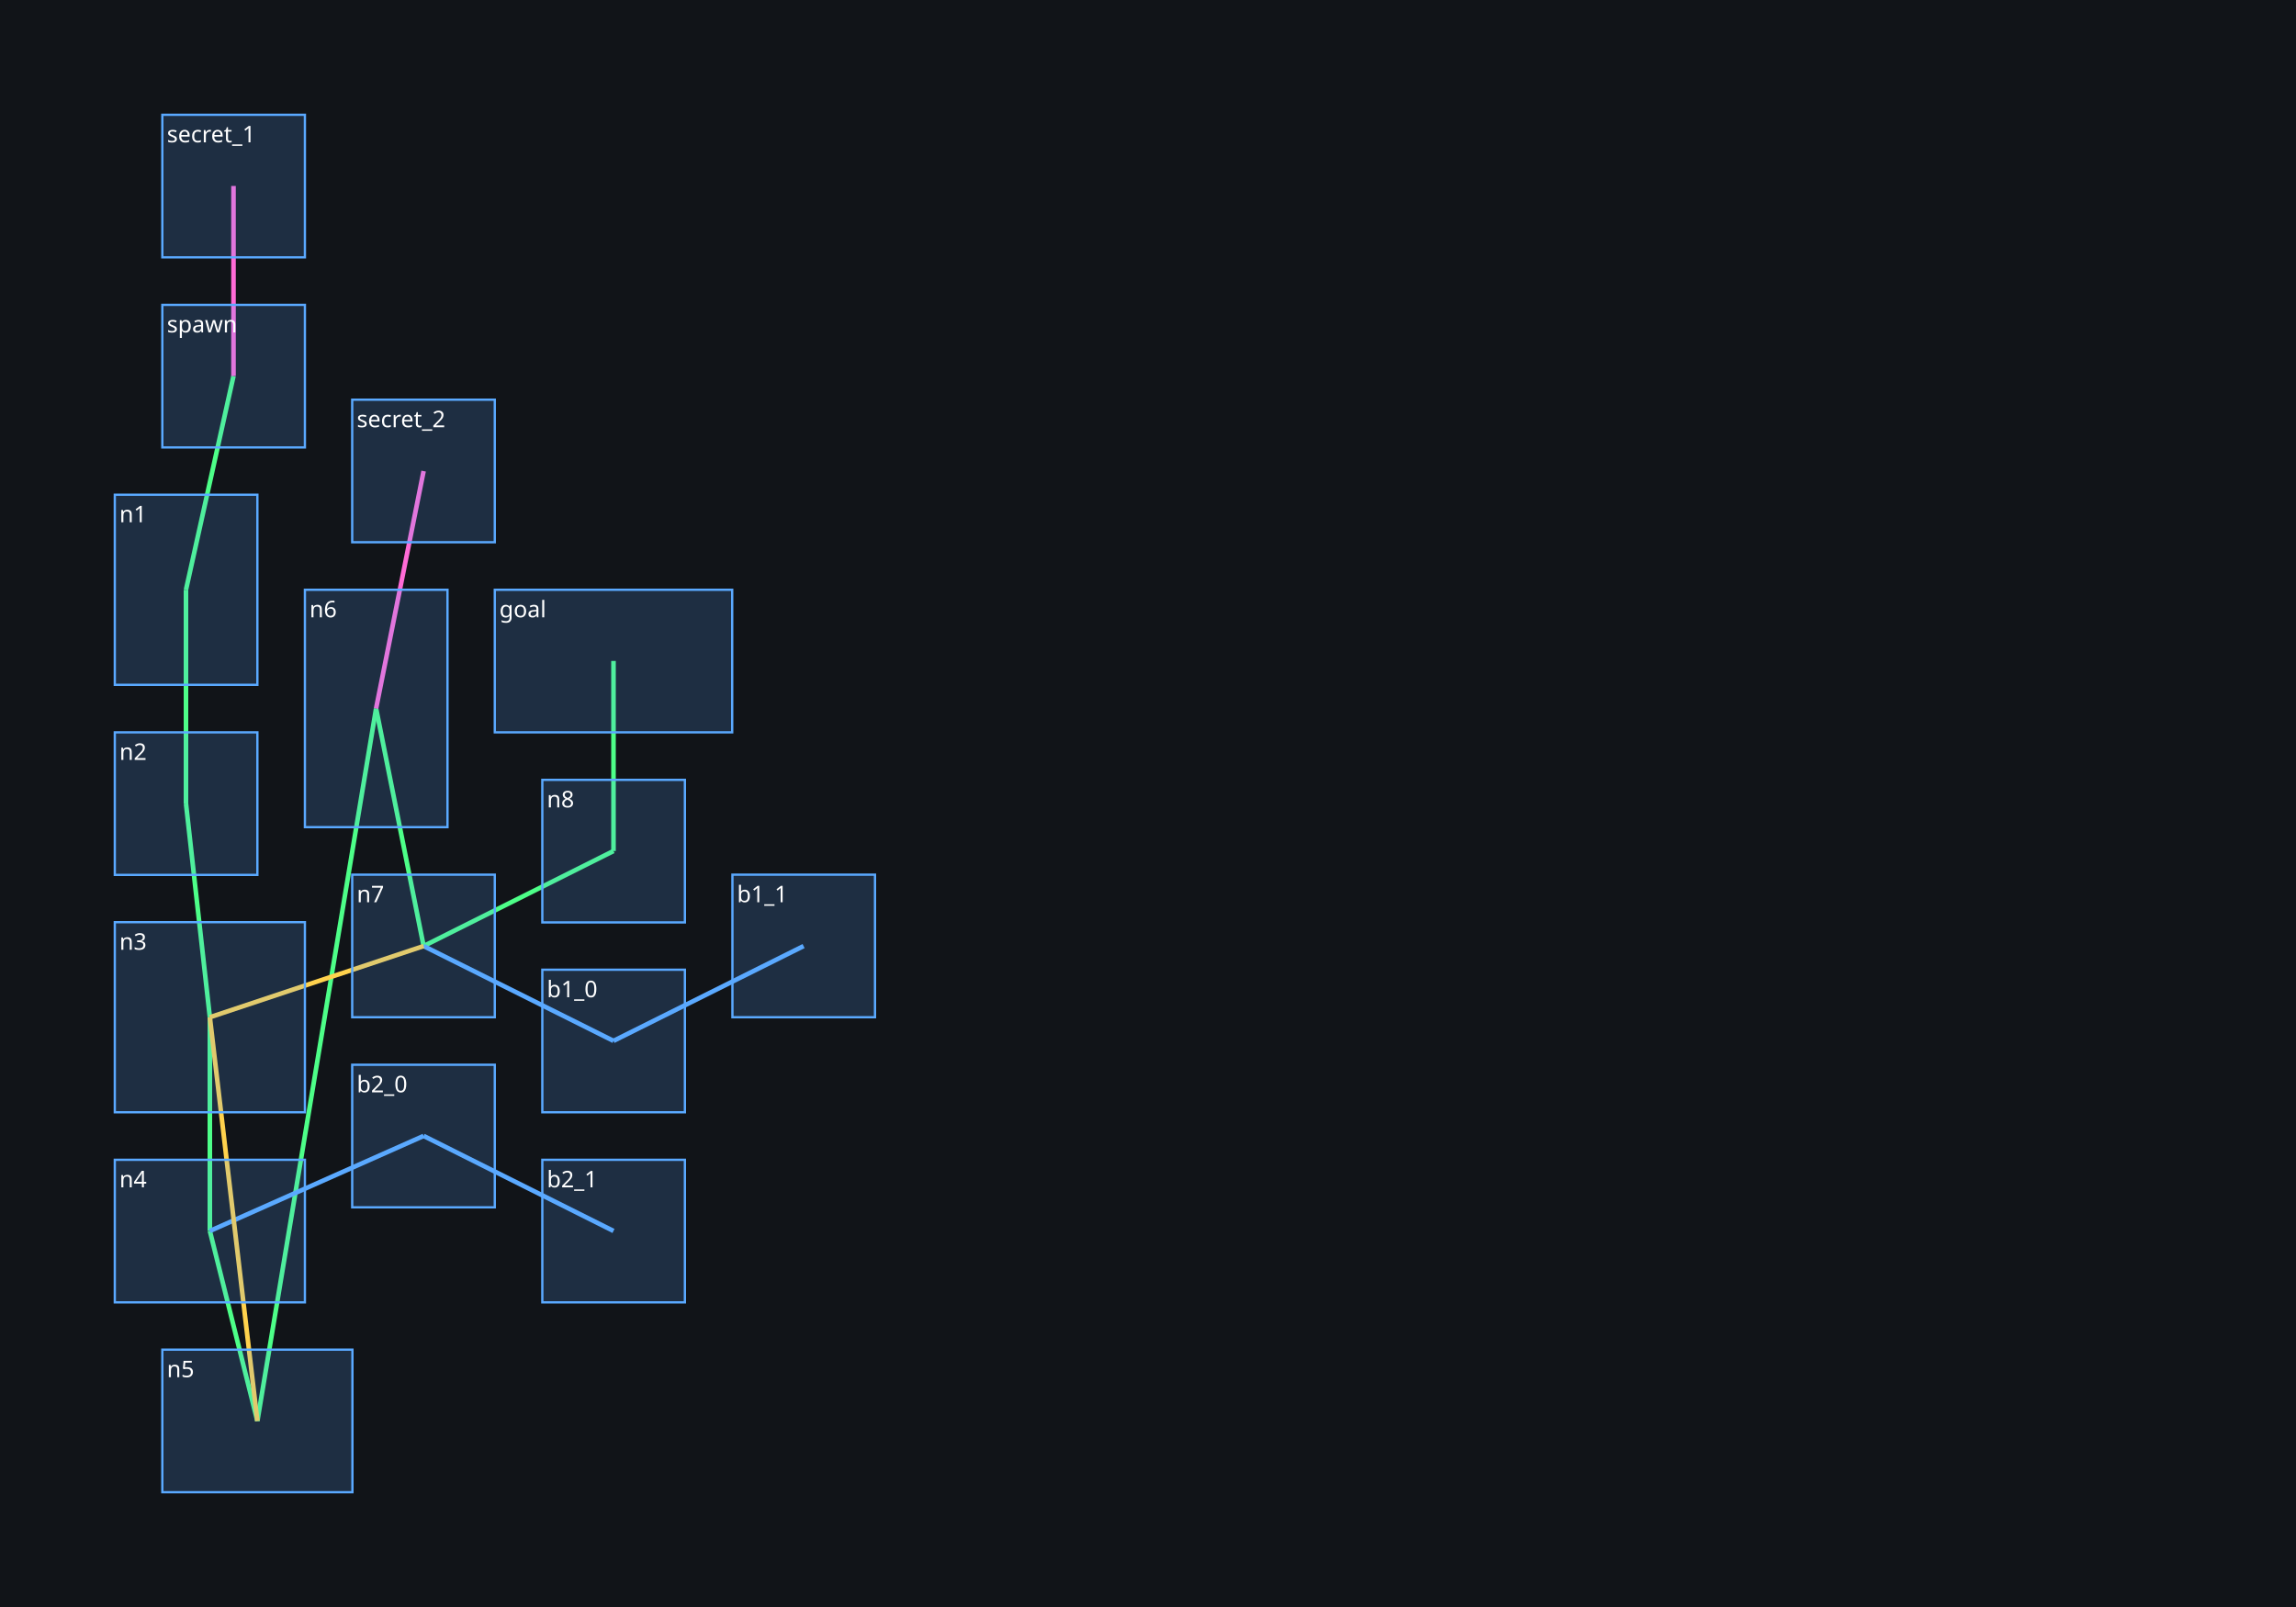
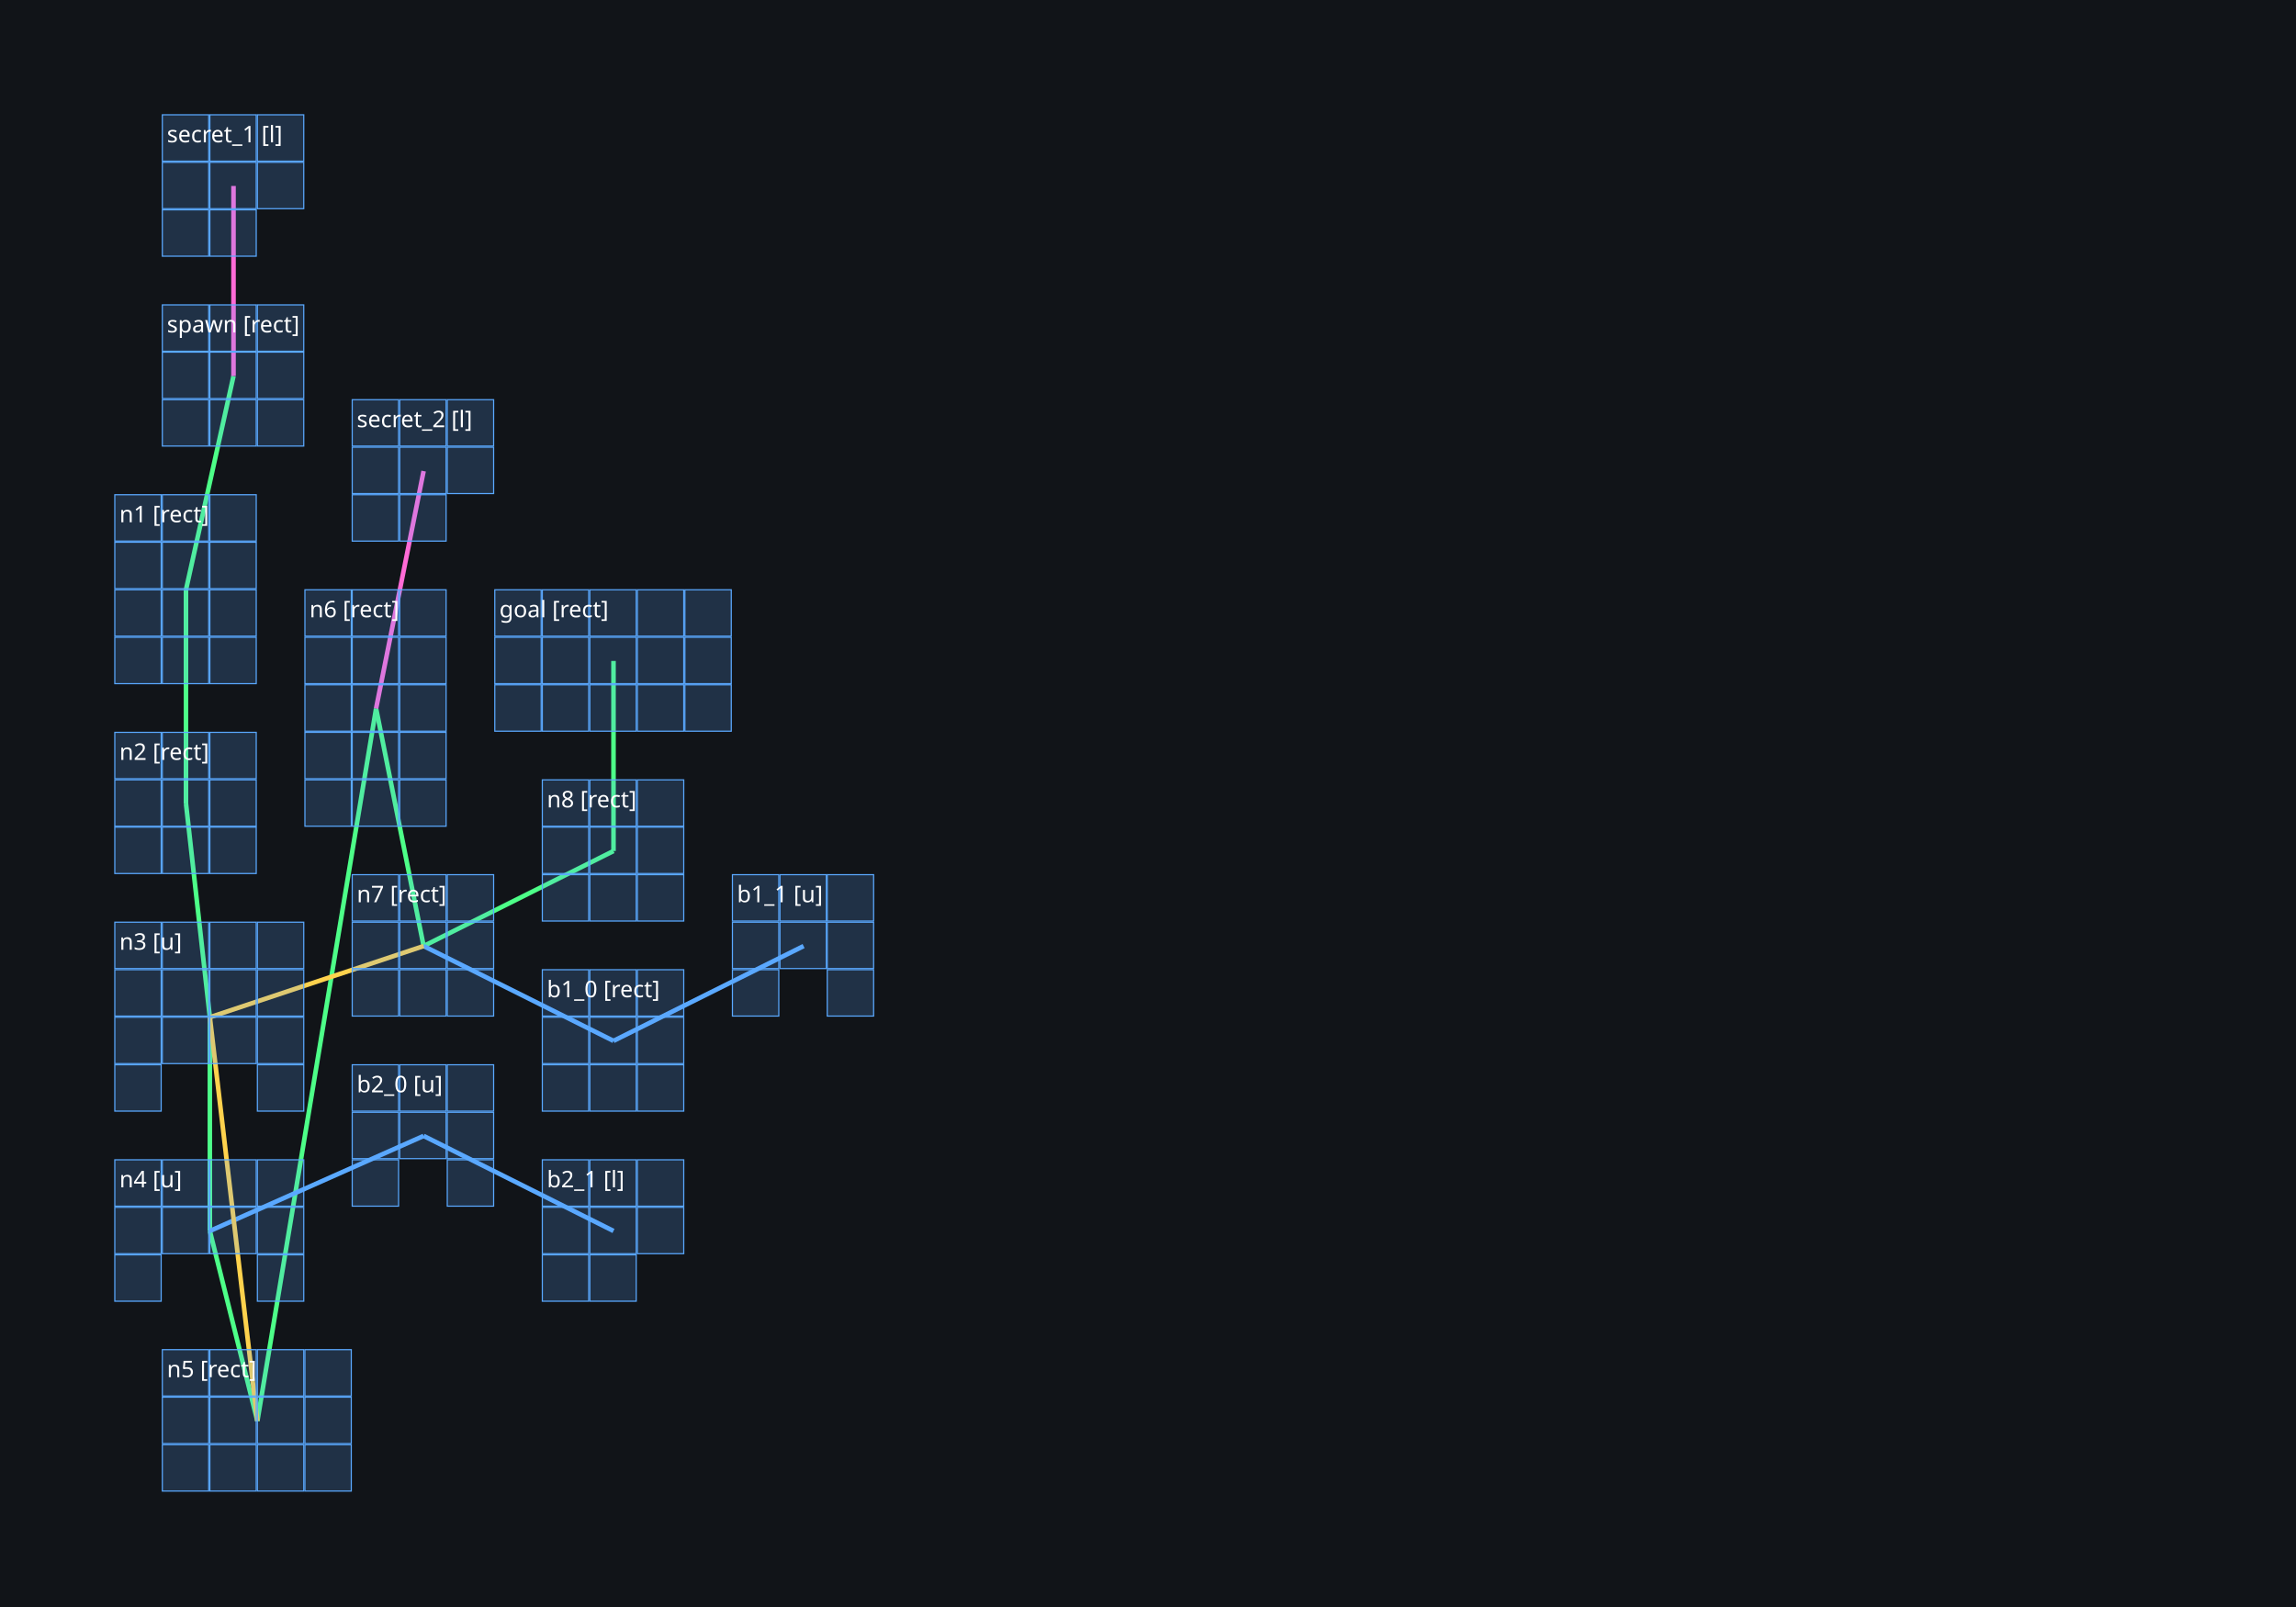
<svg xmlns="http://www.w3.org/2000/svg" width="1000" height="700" viewBox="0 0 1000 700">
  <rect width="100%" height="100%" fill="#111418" />
  <line x1="101.7" y1="163.8" x2="81.0" y2="256.9" stroke="#4dff88" stroke-width="2" />
  <line x1="81.0" y1="256.9" x2="81.0" y2="350.0" stroke="#4dff88" stroke-width="2" />
  <line x1="81.0" y1="350.0" x2="91.4" y2="443.1" stroke="#4dff88" stroke-width="2" />
  <line x1="91.4" y1="443.1" x2="91.4" y2="536.2" stroke="#4dff88" stroke-width="2" />
  <line x1="91.4" y1="536.2" x2="112.1" y2="619.0" stroke="#4dff88" stroke-width="2" />
  <line x1="112.1" y1="619.0" x2="163.8" y2="308.6" stroke="#4dff88" stroke-width="2" />
  <line x1="163.8" y1="308.6" x2="184.5" y2="412.1" stroke="#4dff88" stroke-width="2" />
  <line x1="184.5" y1="412.1" x2="267.2" y2="370.7" stroke="#4dff88" stroke-width="2" />
  <line x1="267.2" y1="370.7" x2="267.2" y2="287.9" stroke="#4dff88" stroke-width="2" />
  <line x1="184.5" y1="412.1" x2="267.2" y2="453.4" stroke="#5aa9ff" stroke-width="2" />
  <line x1="267.2" y1="453.4" x2="350.0" y2="412.1" stroke="#5aa9ff" stroke-width="2" />
  <line x1="91.4" y1="536.2" x2="184.5" y2="494.8" stroke="#5aa9ff" stroke-width="2" />
  <line x1="184.5" y1="494.8" x2="267.2" y2="536.2" stroke="#5aa9ff" stroke-width="2" />
  <line x1="91.4" y1="443.1" x2="112.1" y2="619.0" stroke="#ffd24d" stroke-width="2" />
  <line x1="91.4" y1="443.1" x2="184.5" y2="412.1" stroke="#ffd24d" stroke-width="2" />
  <line x1="101.7" y1="163.8" x2="101.7" y2="81.0" stroke="#ff6bd6" stroke-width="2" />
  <line x1="163.8" y1="308.6" x2="184.5" y2="205.2" stroke="#ff6bd6" stroke-width="2" />
-   <rect x="70.7" y="132.8" width="62.1" height="62.1" fill="#5aa9ff" fill-opacity="0.18" stroke="#5aa9ff" />
-   <text x="72.7" y="144.8" fill="#fff" font-family="sans-serif" font-size="10">spawn</text>
-   <rect x="50.0" y="215.5" width="62.1" height="82.8" fill="#5aa9ff" fill-opacity="0.18" stroke="#5aa9ff" />
-   <text x="52.0" y="227.5" fill="#fff" font-family="sans-serif" font-size="10">n1</text>
-   <rect x="70.7" y="50.0" width="62.1" height="62.1" fill="#5aa9ff" fill-opacity="0.18" stroke="#5aa9ff" />
-   <text x="72.7" y="62.0" fill="#fff" font-family="sans-serif" font-size="10">secret_1</text>
-   <rect x="50.0" y="319.0" width="62.1" height="62.1" fill="#5aa9ff" fill-opacity="0.18" stroke="#5aa9ff" />
-   <text x="52.0" y="331.0" fill="#fff" font-family="sans-serif" font-size="10">n2</text>
-   <rect x="50.0" y="401.7" width="82.8" height="82.8" fill="#5aa9ff" fill-opacity="0.18" stroke="#5aa9ff" />
-   <text x="52.0" y="413.7" fill="#fff" font-family="sans-serif" font-size="10">n3</text>
-   <rect x="50.0" y="505.2" width="82.8" height="62.1" fill="#5aa9ff" fill-opacity="0.18" stroke="#5aa9ff" />
-   <text x="52.0" y="517.2" fill="#fff" font-family="sans-serif" font-size="10">n4</text>
-   <rect x="70.7" y="587.9" width="82.8" height="62.1" fill="#5aa9ff" fill-opacity="0.18" stroke="#5aa9ff" />
-   <text x="72.7" y="599.9" fill="#fff" font-family="sans-serif" font-size="10">n5</text>
-   <rect x="153.4" y="381.0" width="62.1" height="62.1" fill="#5aa9ff" fill-opacity="0.18" stroke="#5aa9ff" />
-   <text x="155.4" y="393.0" fill="#fff" font-family="sans-serif" font-size="10">n7</text>
-   <rect x="153.4" y="463.8" width="62.1" height="62.1" fill="#5aa9ff" fill-opacity="0.18" stroke="#5aa9ff" />
-   <text x="155.4" y="475.8" fill="#fff" font-family="sans-serif" font-size="10">b2_0</text>
-   <rect x="132.8" y="256.9" width="62.1" height="103.4" fill="#5aa9ff" fill-opacity="0.18" stroke="#5aa9ff" />
-   <text x="134.8" y="268.9" fill="#fff" font-family="sans-serif" font-size="10">n6</text>
-   <rect x="236.2" y="339.7" width="62.1" height="62.1" fill="#5aa9ff" fill-opacity="0.18" stroke="#5aa9ff" />
-   <text x="238.2" y="351.7" fill="#fff" font-family="sans-serif" font-size="10">n8</text>
-   <rect x="236.2" y="422.4" width="62.1" height="62.1" fill="#5aa9ff" fill-opacity="0.18" stroke="#5aa9ff" />
-   <text x="238.2" y="434.4" fill="#fff" font-family="sans-serif" font-size="10">b1_0</text>
-   <rect x="236.2" y="505.2" width="62.1" height="62.1" fill="#5aa9ff" fill-opacity="0.18" stroke="#5aa9ff" />
-   <text x="238.2" y="517.2" fill="#fff" font-family="sans-serif" font-size="10">b2_1</text>
-   <rect x="153.4" y="174.1" width="62.1" height="62.1" fill="#5aa9ff" fill-opacity="0.18" stroke="#5aa9ff" />
-   <text x="155.4" y="186.1" fill="#fff" font-family="sans-serif" font-size="10">secret_2</text>
-   <rect x="215.5" y="256.9" width="103.4" height="62.1" fill="#5aa9ff" fill-opacity="0.18" stroke="#5aa9ff" />
-   <text x="217.5" y="268.9" fill="#fff" font-family="sans-serif" font-size="10">goal</text>
-   <rect x="319.0" y="381.0" width="62.1" height="62.1" fill="#5aa9ff" fill-opacity="0.18" stroke="#5aa9ff" />
-   <text x="321.0" y="393.0" fill="#fff" font-family="sans-serif" font-size="10">b1_1</text>
+   <rect x="70.7" y="132.8" width="20.2" height="20.2" fill="#5aa9ff" fill-opacity="0.20" stroke="#5aa9ff" stroke-width="0.5" />
+   <rect x="70.7" y="153.4" width="20.2" height="20.2" fill="#5aa9ff" fill-opacity="0.20" stroke="#5aa9ff" stroke-width="0.5" />
+   <rect x="70.7" y="174.1" width="20.2" height="20.2" fill="#5aa9ff" fill-opacity="0.20" stroke="#5aa9ff" stroke-width="0.5" />
+   <rect x="91.4" y="132.8" width="20.2" height="20.2" fill="#5aa9ff" fill-opacity="0.20" stroke="#5aa9ff" stroke-width="0.5" />
+   <rect x="91.4" y="153.4" width="20.2" height="20.2" fill="#5aa9ff" fill-opacity="0.20" stroke="#5aa9ff" stroke-width="0.5" />
+   <rect x="91.4" y="174.1" width="20.2" height="20.2" fill="#5aa9ff" fill-opacity="0.20" stroke="#5aa9ff" stroke-width="0.5" />
+   <rect x="112.1" y="132.8" width="20.2" height="20.2" fill="#5aa9ff" fill-opacity="0.20" stroke="#5aa9ff" stroke-width="0.5" />
+   <rect x="112.1" y="153.4" width="20.2" height="20.2" fill="#5aa9ff" fill-opacity="0.20" stroke="#5aa9ff" stroke-width="0.5" />
+   <rect x="112.1" y="174.1" width="20.2" height="20.2" fill="#5aa9ff" fill-opacity="0.20" stroke="#5aa9ff" stroke-width="0.5" />
+   <text x="72.7" y="144.8" fill="#fff" font-family="sans-serif" font-size="10">spawn [rect]</text>
+   <rect x="50.0" y="215.5" width="20.2" height="20.2" fill="#5aa9ff" fill-opacity="0.20" stroke="#5aa9ff" stroke-width="0.5" />
+   <rect x="50.0" y="236.2" width="20.2" height="20.2" fill="#5aa9ff" fill-opacity="0.20" stroke="#5aa9ff" stroke-width="0.5" />
+   <rect x="50.0" y="256.9" width="20.2" height="20.2" fill="#5aa9ff" fill-opacity="0.20" stroke="#5aa9ff" stroke-width="0.5" />
+   <rect x="50.0" y="277.6" width="20.2" height="20.2" fill="#5aa9ff" fill-opacity="0.20" stroke="#5aa9ff" stroke-width="0.5" />
+   <rect x="70.7" y="215.5" width="20.2" height="20.2" fill="#5aa9ff" fill-opacity="0.20" stroke="#5aa9ff" stroke-width="0.5" />
+   <rect x="70.7" y="236.2" width="20.2" height="20.2" fill="#5aa9ff" fill-opacity="0.20" stroke="#5aa9ff" stroke-width="0.5" />
+   <rect x="70.7" y="256.9" width="20.2" height="20.2" fill="#5aa9ff" fill-opacity="0.20" stroke="#5aa9ff" stroke-width="0.5" />
+   <rect x="70.7" y="277.6" width="20.2" height="20.2" fill="#5aa9ff" fill-opacity="0.20" stroke="#5aa9ff" stroke-width="0.5" />
+   <rect x="91.4" y="215.5" width="20.2" height="20.2" fill="#5aa9ff" fill-opacity="0.20" stroke="#5aa9ff" stroke-width="0.5" />
+   <rect x="91.4" y="236.2" width="20.2" height="20.2" fill="#5aa9ff" fill-opacity="0.20" stroke="#5aa9ff" stroke-width="0.5" />
+   <rect x="91.4" y="256.9" width="20.2" height="20.2" fill="#5aa9ff" fill-opacity="0.20" stroke="#5aa9ff" stroke-width="0.5" />
+   <rect x="91.4" y="277.6" width="20.2" height="20.2" fill="#5aa9ff" fill-opacity="0.20" stroke="#5aa9ff" stroke-width="0.5" />
+   <text x="52.0" y="227.5" fill="#fff" font-family="sans-serif" font-size="10">n1 [rect]</text>
+   <rect x="70.7" y="50.0" width="20.2" height="20.2" fill="#5aa9ff" fill-opacity="0.20" stroke="#5aa9ff" stroke-width="0.5" />
+   <rect x="70.7" y="70.7" width="20.2" height="20.2" fill="#5aa9ff" fill-opacity="0.20" stroke="#5aa9ff" stroke-width="0.5" />
+   <rect x="70.7" y="91.4" width="20.2" height="20.2" fill="#5aa9ff" fill-opacity="0.20" stroke="#5aa9ff" stroke-width="0.5" />
+   <rect x="91.4" y="50.0" width="20.2" height="20.2" fill="#5aa9ff" fill-opacity="0.20" stroke="#5aa9ff" stroke-width="0.5" />
+   <rect x="91.4" y="70.7" width="20.2" height="20.2" fill="#5aa9ff" fill-opacity="0.20" stroke="#5aa9ff" stroke-width="0.5" />
+   <rect x="91.4" y="91.4" width="20.2" height="20.2" fill="#5aa9ff" fill-opacity="0.20" stroke="#5aa9ff" stroke-width="0.5" />
+   <rect x="112.1" y="50.0" width="20.2" height="20.2" fill="#5aa9ff" fill-opacity="0.20" stroke="#5aa9ff" stroke-width="0.5" />
+   <rect x="112.1" y="70.7" width="20.2" height="20.2" fill="#5aa9ff" fill-opacity="0.20" stroke="#5aa9ff" stroke-width="0.5" />
+   <text x="72.7" y="62.0" fill="#fff" font-family="sans-serif" font-size="10">secret_1 [l]</text>
+   <rect x="50.0" y="319.0" width="20.2" height="20.2" fill="#5aa9ff" fill-opacity="0.20" stroke="#5aa9ff" stroke-width="0.5" />
+   <rect x="50.0" y="339.7" width="20.2" height="20.2" fill="#5aa9ff" fill-opacity="0.20" stroke="#5aa9ff" stroke-width="0.5" />
+   <rect x="50.0" y="360.3" width="20.2" height="20.2" fill="#5aa9ff" fill-opacity="0.20" stroke="#5aa9ff" stroke-width="0.5" />
+   <rect x="70.7" y="319.0" width="20.2" height="20.2" fill="#5aa9ff" fill-opacity="0.20" stroke="#5aa9ff" stroke-width="0.5" />
+   <rect x="70.7" y="339.7" width="20.2" height="20.2" fill="#5aa9ff" fill-opacity="0.20" stroke="#5aa9ff" stroke-width="0.5" />
+   <rect x="70.7" y="360.3" width="20.2" height="20.2" fill="#5aa9ff" fill-opacity="0.20" stroke="#5aa9ff" stroke-width="0.5" />
+   <rect x="91.4" y="319.0" width="20.2" height="20.2" fill="#5aa9ff" fill-opacity="0.20" stroke="#5aa9ff" stroke-width="0.5" />
+   <rect x="91.4" y="339.7" width="20.2" height="20.2" fill="#5aa9ff" fill-opacity="0.20" stroke="#5aa9ff" stroke-width="0.5" />
+   <rect x="91.4" y="360.3" width="20.2" height="20.2" fill="#5aa9ff" fill-opacity="0.20" stroke="#5aa9ff" stroke-width="0.5" />
+   <text x="52.0" y="331.0" fill="#fff" font-family="sans-serif" font-size="10">n2 [rect]</text>
+   <rect x="50.0" y="401.7" width="20.2" height="20.2" fill="#5aa9ff" fill-opacity="0.20" stroke="#5aa9ff" stroke-width="0.5" />
+   <rect x="50.0" y="422.4" width="20.2" height="20.2" fill="#5aa9ff" fill-opacity="0.20" stroke="#5aa9ff" stroke-width="0.5" />
+   <rect x="50.0" y="443.1" width="20.2" height="20.2" fill="#5aa9ff" fill-opacity="0.20" stroke="#5aa9ff" stroke-width="0.5" />
+   <rect x="50.0" y="463.8" width="20.2" height="20.2" fill="#5aa9ff" fill-opacity="0.20" stroke="#5aa9ff" stroke-width="0.5" />
+   <rect x="70.7" y="401.7" width="20.2" height="20.2" fill="#5aa9ff" fill-opacity="0.20" stroke="#5aa9ff" stroke-width="0.5" />
+   <rect x="70.7" y="422.4" width="20.2" height="20.2" fill="#5aa9ff" fill-opacity="0.20" stroke="#5aa9ff" stroke-width="0.5" />
+   <rect x="70.7" y="443.1" width="20.2" height="20.2" fill="#5aa9ff" fill-opacity="0.20" stroke="#5aa9ff" stroke-width="0.5" />
+   <rect x="91.4" y="401.7" width="20.2" height="20.2" fill="#5aa9ff" fill-opacity="0.20" stroke="#5aa9ff" stroke-width="0.5" />
+   <rect x="91.4" y="422.4" width="20.2" height="20.2" fill="#5aa9ff" fill-opacity="0.20" stroke="#5aa9ff" stroke-width="0.5" />
+   <rect x="91.4" y="443.1" width="20.2" height="20.2" fill="#5aa9ff" fill-opacity="0.20" stroke="#5aa9ff" stroke-width="0.5" />
+   <rect x="112.1" y="401.7" width="20.2" height="20.2" fill="#5aa9ff" fill-opacity="0.20" stroke="#5aa9ff" stroke-width="0.5" />
+   <rect x="112.1" y="422.4" width="20.2" height="20.2" fill="#5aa9ff" fill-opacity="0.20" stroke="#5aa9ff" stroke-width="0.5" />
+   <rect x="112.1" y="443.1" width="20.2" height="20.2" fill="#5aa9ff" fill-opacity="0.20" stroke="#5aa9ff" stroke-width="0.5" />
+   <rect x="112.1" y="463.8" width="20.2" height="20.2" fill="#5aa9ff" fill-opacity="0.20" stroke="#5aa9ff" stroke-width="0.5" />
+   <text x="52.0" y="413.7" fill="#fff" font-family="sans-serif" font-size="10">n3 [u]</text>
+   <rect x="50.0" y="505.2" width="20.2" height="20.2" fill="#5aa9ff" fill-opacity="0.20" stroke="#5aa9ff" stroke-width="0.5" />
+   <rect x="50.0" y="525.9" width="20.2" height="20.2" fill="#5aa9ff" fill-opacity="0.20" stroke="#5aa9ff" stroke-width="0.5" />
+   <rect x="50.0" y="546.6" width="20.2" height="20.2" fill="#5aa9ff" fill-opacity="0.20" stroke="#5aa9ff" stroke-width="0.5" />
+   <rect x="70.7" y="505.2" width="20.2" height="20.2" fill="#5aa9ff" fill-opacity="0.20" stroke="#5aa9ff" stroke-width="0.5" />
+   <rect x="70.7" y="525.9" width="20.2" height="20.2" fill="#5aa9ff" fill-opacity="0.20" stroke="#5aa9ff" stroke-width="0.5" />
+   <rect x="91.4" y="505.2" width="20.2" height="20.2" fill="#5aa9ff" fill-opacity="0.20" stroke="#5aa9ff" stroke-width="0.5" />
+   <rect x="91.4" y="525.9" width="20.2" height="20.2" fill="#5aa9ff" fill-opacity="0.20" stroke="#5aa9ff" stroke-width="0.5" />
+   <rect x="112.1" y="505.2" width="20.2" height="20.2" fill="#5aa9ff" fill-opacity="0.20" stroke="#5aa9ff" stroke-width="0.5" />
+   <rect x="112.1" y="525.9" width="20.2" height="20.2" fill="#5aa9ff" fill-opacity="0.20" stroke="#5aa9ff" stroke-width="0.5" />
+   <rect x="112.1" y="546.6" width="20.2" height="20.2" fill="#5aa9ff" fill-opacity="0.20" stroke="#5aa9ff" stroke-width="0.5" />
+   <text x="52.0" y="517.2" fill="#fff" font-family="sans-serif" font-size="10">n4 [u]</text>
+   <rect x="70.7" y="587.9" width="20.2" height="20.2" fill="#5aa9ff" fill-opacity="0.20" stroke="#5aa9ff" stroke-width="0.5" />
+   <rect x="70.7" y="608.6" width="20.2" height="20.2" fill="#5aa9ff" fill-opacity="0.20" stroke="#5aa9ff" stroke-width="0.5" />
+   <rect x="70.7" y="629.3" width="20.2" height="20.2" fill="#5aa9ff" fill-opacity="0.20" stroke="#5aa9ff" stroke-width="0.5" />
+   <rect x="91.4" y="587.9" width="20.2" height="20.2" fill="#5aa9ff" fill-opacity="0.20" stroke="#5aa9ff" stroke-width="0.5" />
+   <rect x="91.4" y="608.6" width="20.2" height="20.2" fill="#5aa9ff" fill-opacity="0.20" stroke="#5aa9ff" stroke-width="0.5" />
+   <rect x="91.4" y="629.3" width="20.2" height="20.2" fill="#5aa9ff" fill-opacity="0.20" stroke="#5aa9ff" stroke-width="0.5" />
+   <rect x="112.1" y="587.9" width="20.2" height="20.2" fill="#5aa9ff" fill-opacity="0.20" stroke="#5aa9ff" stroke-width="0.5" />
+   <rect x="112.1" y="608.6" width="20.2" height="20.2" fill="#5aa9ff" fill-opacity="0.20" stroke="#5aa9ff" stroke-width="0.5" />
+   <rect x="112.1" y="629.3" width="20.2" height="20.2" fill="#5aa9ff" fill-opacity="0.20" stroke="#5aa9ff" stroke-width="0.5" />
+   <rect x="132.8" y="587.9" width="20.2" height="20.2" fill="#5aa9ff" fill-opacity="0.20" stroke="#5aa9ff" stroke-width="0.5" />
+   <rect x="132.8" y="608.6" width="20.2" height="20.2" fill="#5aa9ff" fill-opacity="0.20" stroke="#5aa9ff" stroke-width="0.5" />
+   <rect x="132.8" y="629.3" width="20.2" height="20.2" fill="#5aa9ff" fill-opacity="0.20" stroke="#5aa9ff" stroke-width="0.5" />
+   <text x="72.7" y="599.9" fill="#fff" font-family="sans-serif" font-size="10">n5 [rect]</text>
+   <rect x="153.4" y="381.0" width="20.2" height="20.2" fill="#5aa9ff" fill-opacity="0.20" stroke="#5aa9ff" stroke-width="0.5" />
+   <rect x="153.4" y="401.7" width="20.2" height="20.2" fill="#5aa9ff" fill-opacity="0.20" stroke="#5aa9ff" stroke-width="0.5" />
+   <rect x="153.4" y="422.4" width="20.2" height="20.2" fill="#5aa9ff" fill-opacity="0.20" stroke="#5aa9ff" stroke-width="0.5" />
+   <rect x="174.1" y="381.0" width="20.2" height="20.2" fill="#5aa9ff" fill-opacity="0.20" stroke="#5aa9ff" stroke-width="0.5" />
+   <rect x="174.1" y="401.7" width="20.2" height="20.2" fill="#5aa9ff" fill-opacity="0.20" stroke="#5aa9ff" stroke-width="0.5" />
+   <rect x="174.1" y="422.4" width="20.2" height="20.2" fill="#5aa9ff" fill-opacity="0.20" stroke="#5aa9ff" stroke-width="0.5" />
+   <rect x="194.8" y="381.0" width="20.2" height="20.2" fill="#5aa9ff" fill-opacity="0.20" stroke="#5aa9ff" stroke-width="0.5" />
+   <rect x="194.8" y="401.7" width="20.2" height="20.2" fill="#5aa9ff" fill-opacity="0.20" stroke="#5aa9ff" stroke-width="0.5" />
+   <rect x="194.8" y="422.4" width="20.2" height="20.2" fill="#5aa9ff" fill-opacity="0.20" stroke="#5aa9ff" stroke-width="0.5" />
+   <text x="155.4" y="393.0" fill="#fff" font-family="sans-serif" font-size="10">n7 [rect]</text>
+   <rect x="153.4" y="463.8" width="20.2" height="20.2" fill="#5aa9ff" fill-opacity="0.20" stroke="#5aa9ff" stroke-width="0.5" />
+   <rect x="153.4" y="484.5" width="20.2" height="20.2" fill="#5aa9ff" fill-opacity="0.20" stroke="#5aa9ff" stroke-width="0.5" />
+   <rect x="153.4" y="505.2" width="20.2" height="20.2" fill="#5aa9ff" fill-opacity="0.20" stroke="#5aa9ff" stroke-width="0.5" />
+   <rect x="174.1" y="463.8" width="20.2" height="20.2" fill="#5aa9ff" fill-opacity="0.20" stroke="#5aa9ff" stroke-width="0.5" />
+   <rect x="174.1" y="484.5" width="20.2" height="20.2" fill="#5aa9ff" fill-opacity="0.20" stroke="#5aa9ff" stroke-width="0.5" />
+   <rect x="194.8" y="463.8" width="20.2" height="20.2" fill="#5aa9ff" fill-opacity="0.20" stroke="#5aa9ff" stroke-width="0.5" />
+   <rect x="194.8" y="484.5" width="20.2" height="20.2" fill="#5aa9ff" fill-opacity="0.20" stroke="#5aa9ff" stroke-width="0.5" />
+   <rect x="194.8" y="505.2" width="20.2" height="20.2" fill="#5aa9ff" fill-opacity="0.20" stroke="#5aa9ff" stroke-width="0.5" />
+   <text x="155.4" y="475.8" fill="#fff" font-family="sans-serif" font-size="10">b2_0 [u]</text>
+   <rect x="132.8" y="256.9" width="20.2" height="20.2" fill="#5aa9ff" fill-opacity="0.20" stroke="#5aa9ff" stroke-width="0.5" />
+   <rect x="132.8" y="277.6" width="20.2" height="20.2" fill="#5aa9ff" fill-opacity="0.20" stroke="#5aa9ff" stroke-width="0.5" />
+   <rect x="132.8" y="298.3" width="20.2" height="20.2" fill="#5aa9ff" fill-opacity="0.20" stroke="#5aa9ff" stroke-width="0.5" />
+   <rect x="132.8" y="319.0" width="20.2" height="20.2" fill="#5aa9ff" fill-opacity="0.20" stroke="#5aa9ff" stroke-width="0.5" />
+   <rect x="132.8" y="339.7" width="20.2" height="20.2" fill="#5aa9ff" fill-opacity="0.20" stroke="#5aa9ff" stroke-width="0.5" />
+   <rect x="153.4" y="256.9" width="20.2" height="20.2" fill="#5aa9ff" fill-opacity="0.20" stroke="#5aa9ff" stroke-width="0.5" />
+   <rect x="153.4" y="277.6" width="20.2" height="20.2" fill="#5aa9ff" fill-opacity="0.20" stroke="#5aa9ff" stroke-width="0.5" />
+   <rect x="153.4" y="298.3" width="20.2" height="20.2" fill="#5aa9ff" fill-opacity="0.20" stroke="#5aa9ff" stroke-width="0.5" />
+   <rect x="153.4" y="319.0" width="20.2" height="20.2" fill="#5aa9ff" fill-opacity="0.20" stroke="#5aa9ff" stroke-width="0.5" />
+   <rect x="153.4" y="339.7" width="20.2" height="20.2" fill="#5aa9ff" fill-opacity="0.20" stroke="#5aa9ff" stroke-width="0.5" />
+   <rect x="174.1" y="256.9" width="20.2" height="20.2" fill="#5aa9ff" fill-opacity="0.20" stroke="#5aa9ff" stroke-width="0.5" />
+   <rect x="174.1" y="277.6" width="20.2" height="20.2" fill="#5aa9ff" fill-opacity="0.20" stroke="#5aa9ff" stroke-width="0.5" />
+   <rect x="174.1" y="298.3" width="20.2" height="20.2" fill="#5aa9ff" fill-opacity="0.20" stroke="#5aa9ff" stroke-width="0.5" />
+   <rect x="174.1" y="319.0" width="20.2" height="20.2" fill="#5aa9ff" fill-opacity="0.20" stroke="#5aa9ff" stroke-width="0.5" />
+   <rect x="174.1" y="339.7" width="20.2" height="20.2" fill="#5aa9ff" fill-opacity="0.20" stroke="#5aa9ff" stroke-width="0.5" />
+   <text x="134.8" y="268.9" fill="#fff" font-family="sans-serif" font-size="10">n6 [rect]</text>
+   <rect x="236.2" y="339.7" width="20.2" height="20.2" fill="#5aa9ff" fill-opacity="0.20" stroke="#5aa9ff" stroke-width="0.5" />
+   <rect x="236.2" y="360.3" width="20.2" height="20.2" fill="#5aa9ff" fill-opacity="0.20" stroke="#5aa9ff" stroke-width="0.5" />
+   <rect x="236.2" y="381.0" width="20.2" height="20.2" fill="#5aa9ff" fill-opacity="0.20" stroke="#5aa9ff" stroke-width="0.5" />
+   <rect x="256.9" y="339.7" width="20.2" height="20.2" fill="#5aa9ff" fill-opacity="0.20" stroke="#5aa9ff" stroke-width="0.5" />
+   <rect x="256.9" y="360.3" width="20.2" height="20.2" fill="#5aa9ff" fill-opacity="0.20" stroke="#5aa9ff" stroke-width="0.5" />
+   <rect x="256.9" y="381.0" width="20.2" height="20.2" fill="#5aa9ff" fill-opacity="0.20" stroke="#5aa9ff" stroke-width="0.5" />
+   <rect x="277.6" y="339.7" width="20.2" height="20.2" fill="#5aa9ff" fill-opacity="0.20" stroke="#5aa9ff" stroke-width="0.5" />
+   <rect x="277.6" y="360.3" width="20.2" height="20.2" fill="#5aa9ff" fill-opacity="0.20" stroke="#5aa9ff" stroke-width="0.5" />
+   <rect x="277.6" y="381.0" width="20.2" height="20.2" fill="#5aa9ff" fill-opacity="0.20" stroke="#5aa9ff" stroke-width="0.5" />
+   <text x="238.2" y="351.7" fill="#fff" font-family="sans-serif" font-size="10">n8 [rect]</text>
+   <rect x="236.2" y="422.4" width="20.2" height="20.2" fill="#5aa9ff" fill-opacity="0.20" stroke="#5aa9ff" stroke-width="0.5" />
+   <rect x="236.2" y="443.1" width="20.2" height="20.2" fill="#5aa9ff" fill-opacity="0.20" stroke="#5aa9ff" stroke-width="0.5" />
+   <rect x="236.2" y="463.8" width="20.2" height="20.2" fill="#5aa9ff" fill-opacity="0.20" stroke="#5aa9ff" stroke-width="0.5" />
+   <rect x="256.9" y="422.4" width="20.2" height="20.2" fill="#5aa9ff" fill-opacity="0.20" stroke="#5aa9ff" stroke-width="0.5" />
+   <rect x="256.9" y="443.1" width="20.2" height="20.2" fill="#5aa9ff" fill-opacity="0.20" stroke="#5aa9ff" stroke-width="0.5" />
+   <rect x="256.9" y="463.8" width="20.2" height="20.2" fill="#5aa9ff" fill-opacity="0.20" stroke="#5aa9ff" stroke-width="0.5" />
+   <rect x="277.6" y="422.4" width="20.2" height="20.2" fill="#5aa9ff" fill-opacity="0.20" stroke="#5aa9ff" stroke-width="0.5" />
+   <rect x="277.6" y="443.1" width="20.2" height="20.2" fill="#5aa9ff" fill-opacity="0.20" stroke="#5aa9ff" stroke-width="0.5" />
+   <rect x="277.6" y="463.8" width="20.2" height="20.2" fill="#5aa9ff" fill-opacity="0.20" stroke="#5aa9ff" stroke-width="0.5" />
+   <text x="238.2" y="434.4" fill="#fff" font-family="sans-serif" font-size="10">b1_0 [rect]</text>
+   <rect x="236.2" y="505.2" width="20.2" height="20.2" fill="#5aa9ff" fill-opacity="0.20" stroke="#5aa9ff" stroke-width="0.5" />
+   <rect x="236.2" y="525.9" width="20.2" height="20.2" fill="#5aa9ff" fill-opacity="0.20" stroke="#5aa9ff" stroke-width="0.5" />
+   <rect x="236.2" y="546.6" width="20.2" height="20.2" fill="#5aa9ff" fill-opacity="0.20" stroke="#5aa9ff" stroke-width="0.5" />
+   <rect x="256.9" y="505.2" width="20.2" height="20.2" fill="#5aa9ff" fill-opacity="0.20" stroke="#5aa9ff" stroke-width="0.5" />
+   <rect x="256.9" y="525.9" width="20.2" height="20.2" fill="#5aa9ff" fill-opacity="0.20" stroke="#5aa9ff" stroke-width="0.5" />
+   <rect x="256.9" y="546.6" width="20.2" height="20.2" fill="#5aa9ff" fill-opacity="0.20" stroke="#5aa9ff" stroke-width="0.5" />
+   <rect x="277.6" y="505.2" width="20.2" height="20.2" fill="#5aa9ff" fill-opacity="0.20" stroke="#5aa9ff" stroke-width="0.5" />
+   <rect x="277.6" y="525.9" width="20.2" height="20.2" fill="#5aa9ff" fill-opacity="0.20" stroke="#5aa9ff" stroke-width="0.5" />
+   <text x="238.2" y="517.2" fill="#fff" font-family="sans-serif" font-size="10">b2_1 [l]</text>
+   <rect x="153.4" y="174.1" width="20.2" height="20.2" fill="#5aa9ff" fill-opacity="0.20" stroke="#5aa9ff" stroke-width="0.5" />
+   <rect x="153.4" y="194.8" width="20.2" height="20.2" fill="#5aa9ff" fill-opacity="0.20" stroke="#5aa9ff" stroke-width="0.5" />
+   <rect x="153.4" y="215.5" width="20.2" height="20.2" fill="#5aa9ff" fill-opacity="0.20" stroke="#5aa9ff" stroke-width="0.5" />
+   <rect x="174.1" y="174.1" width="20.2" height="20.2" fill="#5aa9ff" fill-opacity="0.20" stroke="#5aa9ff" stroke-width="0.5" />
+   <rect x="174.1" y="194.8" width="20.2" height="20.2" fill="#5aa9ff" fill-opacity="0.20" stroke="#5aa9ff" stroke-width="0.5" />
+   <rect x="174.1" y="215.5" width="20.2" height="20.2" fill="#5aa9ff" fill-opacity="0.20" stroke="#5aa9ff" stroke-width="0.5" />
+   <rect x="194.8" y="174.1" width="20.2" height="20.2" fill="#5aa9ff" fill-opacity="0.20" stroke="#5aa9ff" stroke-width="0.5" />
+   <rect x="194.8" y="194.8" width="20.2" height="20.2" fill="#5aa9ff" fill-opacity="0.20" stroke="#5aa9ff" stroke-width="0.5" />
+   <text x="155.4" y="186.1" fill="#fff" font-family="sans-serif" font-size="10">secret_2 [l]</text>
+   <rect x="215.5" y="256.9" width="20.2" height="20.2" fill="#5aa9ff" fill-opacity="0.20" stroke="#5aa9ff" stroke-width="0.5" />
+   <rect x="215.5" y="277.6" width="20.2" height="20.2" fill="#5aa9ff" fill-opacity="0.20" stroke="#5aa9ff" stroke-width="0.5" />
+   <rect x="215.5" y="298.3" width="20.2" height="20.2" fill="#5aa9ff" fill-opacity="0.20" stroke="#5aa9ff" stroke-width="0.5" />
+   <rect x="236.2" y="256.9" width="20.2" height="20.2" fill="#5aa9ff" fill-opacity="0.20" stroke="#5aa9ff" stroke-width="0.5" />
+   <rect x="236.2" y="277.6" width="20.2" height="20.2" fill="#5aa9ff" fill-opacity="0.20" stroke="#5aa9ff" stroke-width="0.5" />
+   <rect x="236.2" y="298.3" width="20.2" height="20.2" fill="#5aa9ff" fill-opacity="0.20" stroke="#5aa9ff" stroke-width="0.5" />
+   <rect x="256.9" y="256.9" width="20.2" height="20.2" fill="#5aa9ff" fill-opacity="0.20" stroke="#5aa9ff" stroke-width="0.5" />
+   <rect x="256.9" y="277.6" width="20.2" height="20.2" fill="#5aa9ff" fill-opacity="0.20" stroke="#5aa9ff" stroke-width="0.5" />
+   <rect x="256.9" y="298.3" width="20.2" height="20.2" fill="#5aa9ff" fill-opacity="0.20" stroke="#5aa9ff" stroke-width="0.5" />
+   <rect x="277.6" y="256.9" width="20.2" height="20.2" fill="#5aa9ff" fill-opacity="0.20" stroke="#5aa9ff" stroke-width="0.5" />
+   <rect x="277.6" y="277.6" width="20.2" height="20.2" fill="#5aa9ff" fill-opacity="0.20" stroke="#5aa9ff" stroke-width="0.5" />
+   <rect x="277.6" y="298.3" width="20.2" height="20.2" fill="#5aa9ff" fill-opacity="0.20" stroke="#5aa9ff" stroke-width="0.5" />
+   <rect x="298.3" y="256.9" width="20.2" height="20.2" fill="#5aa9ff" fill-opacity="0.20" stroke="#5aa9ff" stroke-width="0.5" />
+   <rect x="298.3" y="277.6" width="20.2" height="20.2" fill="#5aa9ff" fill-opacity="0.20" stroke="#5aa9ff" stroke-width="0.5" />
+   <rect x="298.3" y="298.3" width="20.2" height="20.2" fill="#5aa9ff" fill-opacity="0.20" stroke="#5aa9ff" stroke-width="0.5" />
+   <text x="217.5" y="268.9" fill="#fff" font-family="sans-serif" font-size="10">goal [rect]</text>
+   <rect x="319.0" y="381.0" width="20.2" height="20.2" fill="#5aa9ff" fill-opacity="0.20" stroke="#5aa9ff" stroke-width="0.5" />
+   <rect x="319.0" y="401.7" width="20.2" height="20.2" fill="#5aa9ff" fill-opacity="0.20" stroke="#5aa9ff" stroke-width="0.5" />
+   <rect x="319.0" y="422.4" width="20.2" height="20.2" fill="#5aa9ff" fill-opacity="0.20" stroke="#5aa9ff" stroke-width="0.5" />
+   <rect x="339.7" y="381.0" width="20.2" height="20.2" fill="#5aa9ff" fill-opacity="0.20" stroke="#5aa9ff" stroke-width="0.5" />
+   <rect x="339.7" y="401.7" width="20.2" height="20.2" fill="#5aa9ff" fill-opacity="0.20" stroke="#5aa9ff" stroke-width="0.5" />
+   <rect x="360.3" y="381.0" width="20.2" height="20.2" fill="#5aa9ff" fill-opacity="0.20" stroke="#5aa9ff" stroke-width="0.5" />
+   <rect x="360.3" y="401.7" width="20.2" height="20.2" fill="#5aa9ff" fill-opacity="0.20" stroke="#5aa9ff" stroke-width="0.5" />
+   <rect x="360.3" y="422.4" width="20.2" height="20.2" fill="#5aa9ff" fill-opacity="0.20" stroke="#5aa9ff" stroke-width="0.5" />
+   <text x="321.0" y="393.0" fill="#fff" font-family="sans-serif" font-size="10">b1_1 [u]</text>
</svg>
